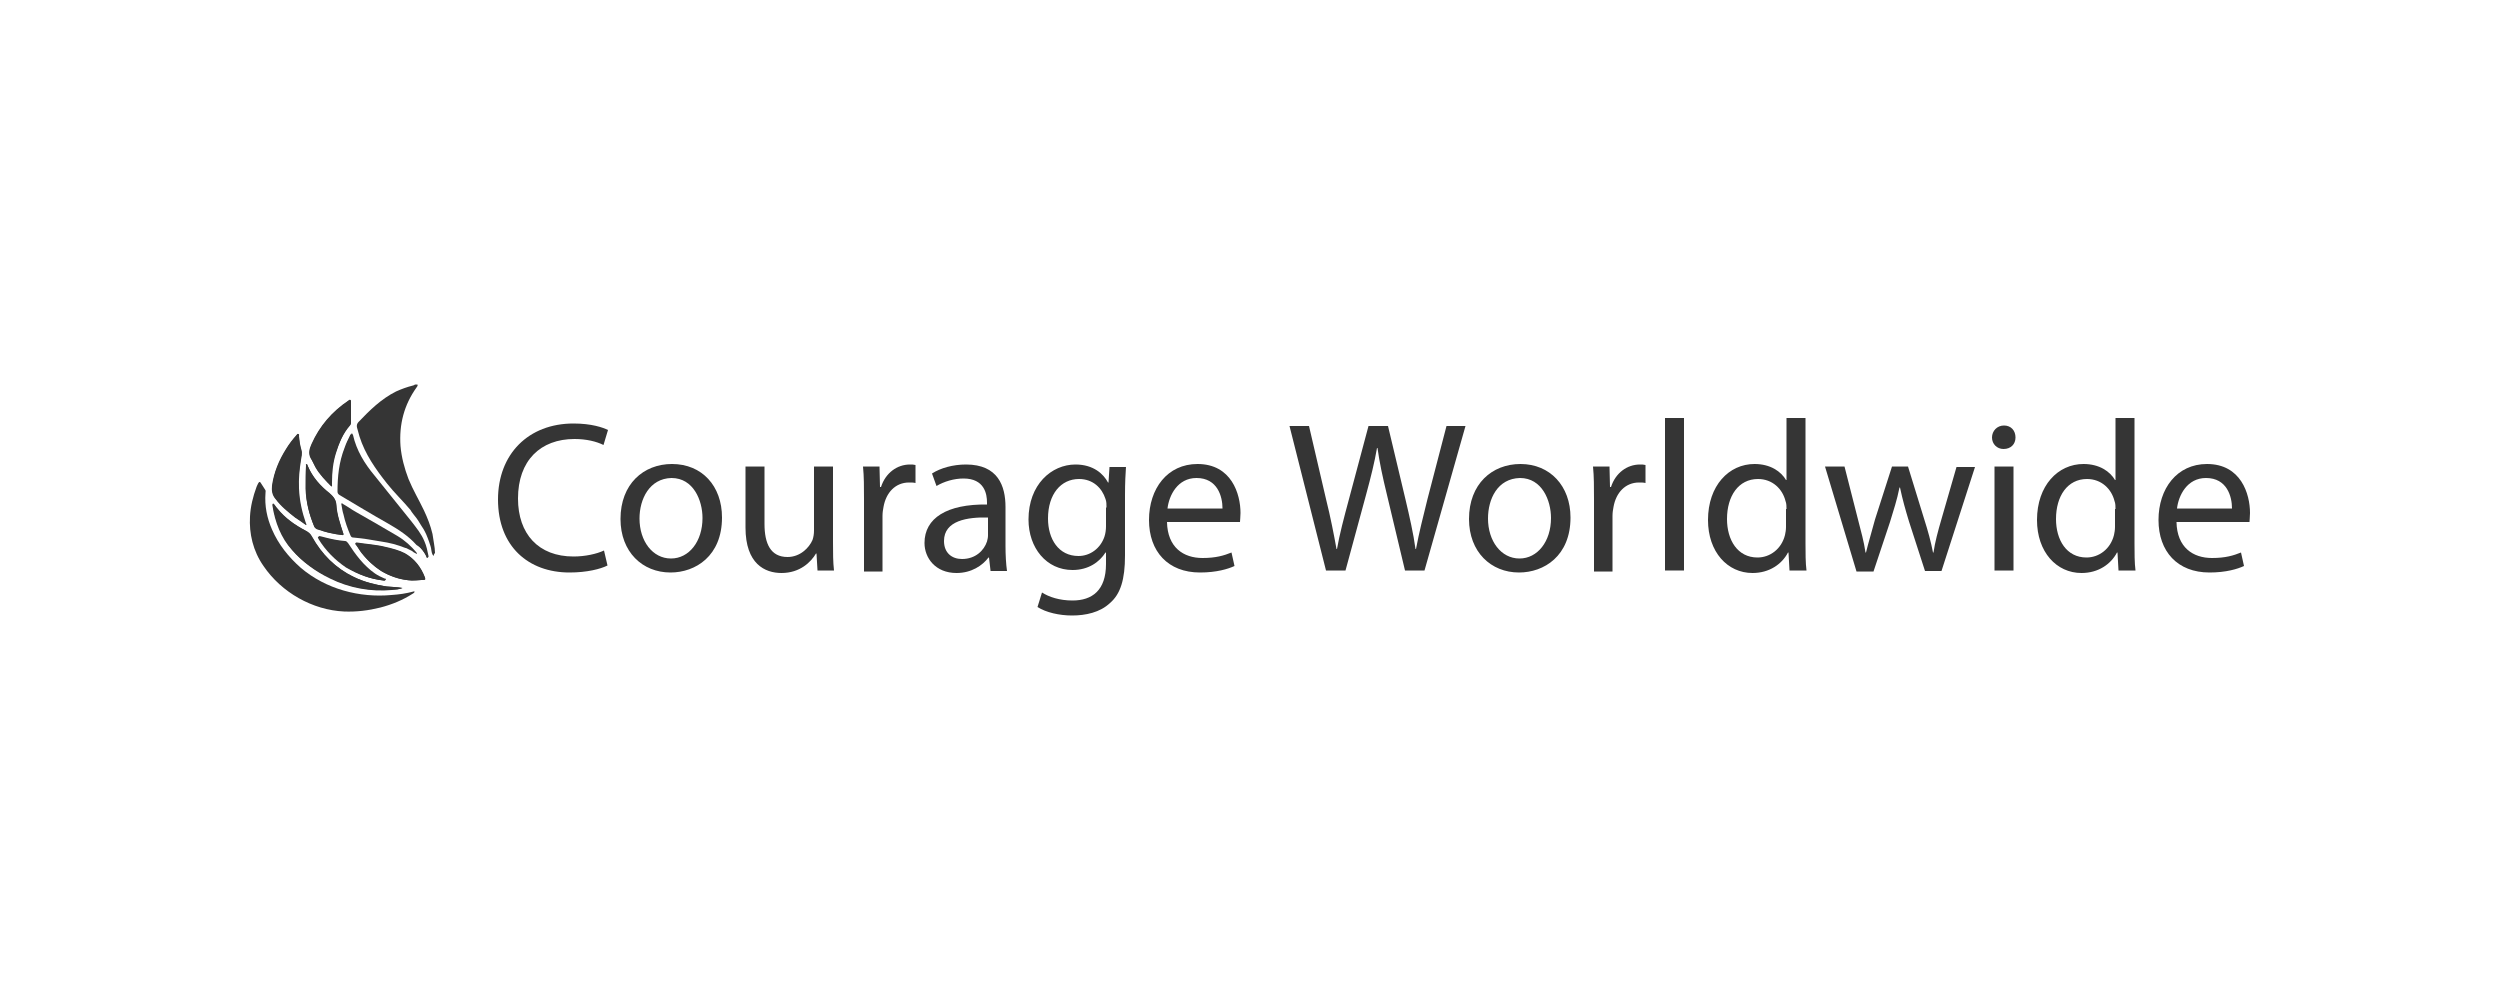
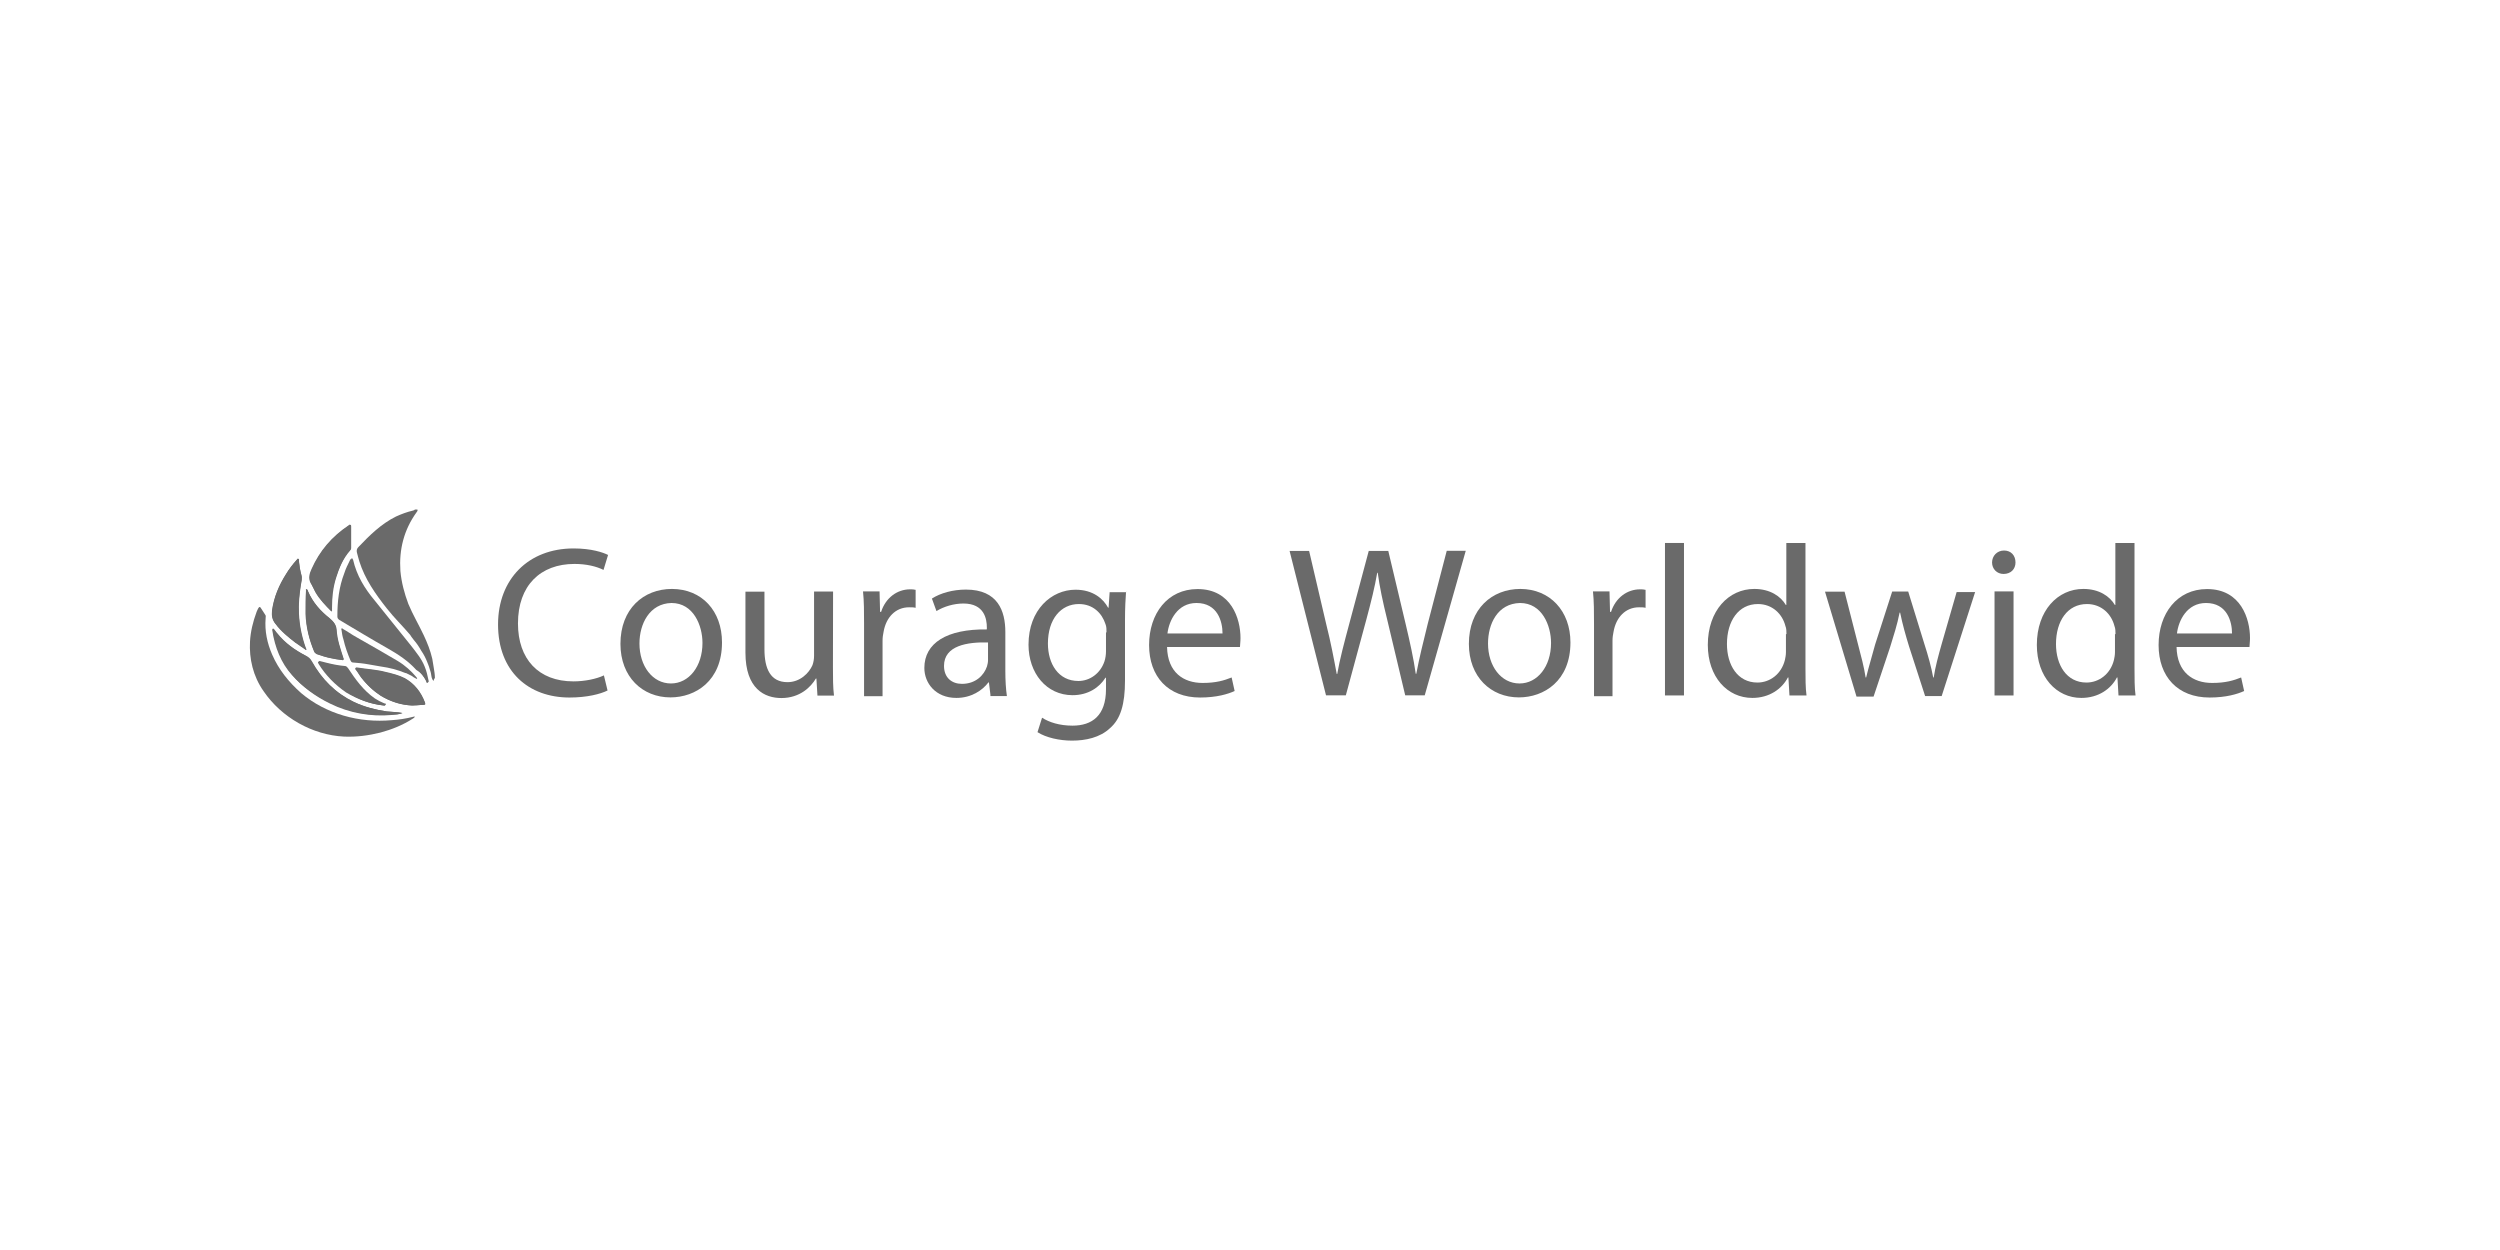
- <svg xmlns="http://www.w3.org/2000/svg" version="1.1" id="Layer_1" x="0px" y="0px" viewBox="0 0 500 200" enable-background="new 0 0 500 200" xml:space="preserve">
+ <svg xmlns="http://www.w3.org/2000/svg" version="1.1" id="Layer_1" x="0px" y="0px" viewBox="0 160 1920 960" enable-background="new 0 160 1920 960" xml:space="preserve">
  <g>
    <g>
-       <path fill="#353535" d="M85.4,111.6c0,0,0.1,0,0.1,0c0-0.1,0-0.1,0-0.2c-0.1-1-0.4-2-0.8-2.9c-0.6-1.5-1.6-2.8-2.6-4    c-2.4-3.1-4.9-6.2-7.4-9.2c-2-2.4-3.6-5-4.3-8.1c0-0.1,0-0.2-0.2-0.3c-0.2,0-0.2,0.1-0.2,0.2c-0.4,0.8-0.8,1.6-1.1,2.5    c-1.1,2.8-1.4,5.7-1.4,8.7c0,0.3,0.1,0.5,0.4,0.7c3.2,1.9,6.5,3.9,9.7,5.7c2.1,1.2,4.1,2.5,5.7,4.3    C84.3,109.6,85,110.5,85.4,111.6z" />
-       <path fill="#353535" d="M80.5,117.6c-1-0.2-2.1-0.2-3.1-0.3c-2.3-0.3-4.5-0.9-6.6-1.9c-3.7-1.8-6.4-4.5-8.4-8.1    c-0.3-0.6-0.7-0.9-1.3-1.2c-2.1-1.1-4.1-2.5-5.6-4.4c-0.3-0.3-0.5-0.7-0.8-1c-0.2,0.2-0.1,0.4-0.1,0.5c0.5,3,1.6,5.7,3.4,8.2    c1.5,2,3.4,3.5,5.5,4.8c4.6,2.8,9.6,4.2,15,3.7C79.1,117.9,79.8,117.9,80.5,117.6z" />
-       <path fill="#353535" d="M66.3,97.3c0.1-0.2,0.1-0.3,0.1-0.4c0-0.1,0-0.2,0-0.4c0-2,0.2-4,0.8-5.9c0.6-2,1.4-3.9,2.8-5.5    c0.1-0.1,0.2-0.3,0.2-0.5c0-1.4,0-2.9,0-4.3c0-0.1,0-0.3-0.1-0.3c-0.1-0.1-0.2,0-0.3,0.1c-3.3,2.2-5.8,5.1-7.4,8.7    c-0.4,0.9-0.7,1.8-0.2,2.8c0.3,0.6,0.6,1.3,1,1.9C64,94.9,65.1,96.1,66.3,97.3z" />
-       <path fill="#353535" d="M61.2,105c0-0.1,0.1-0.1,0.1-0.1c0-0.1,0-0.1-0.1-0.2c-0.8-2.3-1.3-4.6-1.4-7c-0.1-1.9,0.1-3.8,0.4-5.7    c0.1-0.6,0.3-1.3,0.1-2c-0.3-0.9-0.4-1.8-0.5-2.8c0-0.1,0.1-0.3-0.1-0.4c-0.2-0.1-0.2,0.1-0.3,0.2c-0.8,0.9-1.5,1.8-2.1,2.8    c-1.4,2.3-2.5,4.7-2.8,7.3c-0.1,1,0,1.8,0.7,2.7c1.1,1.4,2.5,2.6,3.9,3.7C59.8,103.9,60.5,104.4,61.2,105z" />
-       <path fill="#353535" d="M68.4,107c0.4,0.1,0.3-0.2,0.2-0.4c-0.6-1.9-1.3-3.8-1.4-5.8c-0.1-1-0.6-1.6-1.3-2.2    c-1.9-1.5-3.4-3.2-4.4-5.5c0-0.1,0-0.3-0.2-0.3c-0.2,0-0.1,0.2-0.1,0.3c-0.1,1.5-0.1,3-0.1,4.6c0.1,2.6,0.7,5.1,1.7,7.5    c0.1,0.3,0.3,0.4,0.6,0.5C65,106.5,66.7,106.8,68.4,107z" />
-       <path fill="#353535" d="M82.4,116.1c1-0.1,1.7-0.1,2.4-0.1c0.3,0,0.3-0.2,0.2-0.4c-0.8-2.1-2.1-3.8-4.1-4.9    c-1.2-0.6-2.4-0.9-3.7-1.2c-1.9-0.5-3.9-0.6-5.8-0.9c-0.1,0-0.2-0.1-0.3,0.1c-0.1,0.1,0,0.2,0.1,0.3c0.4,0.5,0.7,1.1,1.1,1.6    C75,113.9,78.3,115.9,82.4,116.1z" />
-       <path fill="#353535" d="M76.7,116.1c0.1,0,0.3,0.1,0.3-0.1c0-0.2-0.2-0.2-0.3-0.2c-0.7-0.3-1.3-0.6-1.9-1    c-2.3-1.5-3.9-3.8-5.4-6.1c-0.2-0.2-0.3-0.4-0.6-0.4c-1.6-0.2-3.2-0.5-4.7-0.9c-0.2,0-0.3-0.2-0.5,0c-0.1,0.1,0.1,0.3,0.1,0.4    c1.4,2.3,3.3,4.2,5.5,5.7C71.6,114.9,74.1,115.8,76.7,116.1z" />
+       <path fill="#6A6A6A" d="M327.9,684.5h0.4c0-0.4,0-0.4,0-0.8c-0.4-3.8-1.5-7.7-3.1-11.1c-2.3-5.8-6.1-10.8-10-15.4    c-9.2-11.9-18.8-23.8-28.4-35.3c-7.7-9.2-13.8-19.2-16.5-31.1c0-0.4,0-0.8-0.8-1.2c-0.8,0-0.8,0.4-0.8,0.8    c-1.5,3.1-3.1,6.1-4.2,9.6c-4.2,10.8-5.4,21.9-5.4,33.4c0,1.2,0.4,1.9,1.5,2.7c12.3,7.3,25,15,37.2,21.9    c8.1,4.6,15.7,9.6,21.9,16.5C323.7,676.9,326.4,680.3,327.9,684.5z" />
+       <path fill="#6A6A6A" d="M309.1,707.6c-3.8-0.8-8.1-0.8-11.9-1.2c-8.8-1.2-17.3-3.5-25.3-7.3c-14.2-6.9-24.6-17.3-32.3-31.1    c-1.2-2.3-2.7-3.5-5-4.6c-8.1-4.2-15.7-9.6-21.5-16.9c-1.2-1.2-1.9-2.7-3.1-3.8c-0.8,0.8-0.4,1.5-0.4,1.9    c1.9,11.5,6.1,21.9,13.1,31.5c5.8,7.7,13.1,13.4,21.1,18.4c17.7,10.8,36.9,16.1,57.6,14.2C303.7,708.7,306.4,708.7,309.1,707.6z" />
+       <path fill="#6A6A6A" d="M254.6,629.6c0.4-0.8,0.4-1.2,0.4-1.5c0-0.4,0-0.8,0-1.5c0-7.7,0.8-15.4,3.1-22.7    c2.3-7.7,5.4-15,10.8-21.1c0.4-0.4,0.8-1.2,0.8-1.9c0-5.4,0-11.1,0-16.5c0-0.4,0-1.2-0.4-1.2c-0.4-0.4-0.8,0-1.2,0.4    c-12.7,8.4-22.3,19.6-28.4,33.4c-1.5,3.5-2.7,6.9-0.8,10.8c1.2,2.3,2.3,5,3.8,7.3C245.8,620.4,250,625,254.6,629.6z" />
+       <path fill="#6A6A6A" d="M235,659.2c0-0.4,0.4-0.4,0.4-0.4c0-0.4,0-0.4-0.4-0.8c-3.1-8.8-5-17.7-5.4-26.9    c-0.4-7.3,0.4-14.6,1.5-21.9c0.4-2.3,1.2-5,0.4-7.7c-1.2-3.5-1.5-6.9-1.9-10.8c0-0.4,0.4-1.2-0.4-1.5c-0.8-0.4-0.8,0.4-1.2,0.8    c-3.1,3.5-5.8,6.9-8.1,10.8c-5.4,8.8-9.6,18-10.8,28c-0.4,3.8,0,6.9,2.7,10.4c4.2,5.4,9.6,10,15,14.2    C229.6,655,232.3,656.9,235,659.2z" />
+       <path fill="#6A6A6A" d="M262.7,666.9c1.5,0.4,1.2-0.8,0.8-1.5c-2.3-7.3-5-14.6-5.4-22.3c-0.4-3.8-2.3-6.1-5-8.4    c-7.3-5.8-13.1-12.3-16.9-21.1c0-0.4,0-1.2-0.8-1.2c-0.8,0-0.4,0.8-0.4,1.2c-0.4,5.8-0.4,11.5-0.4,17.7c0.4,10,2.7,19.6,6.5,28.8    c0.4,1.2,1.2,1.5,2.3,1.9C249.6,665,256.1,666.1,262.7,666.9z" />
+       <path fill="#6A6A6A" d="M316.4,701.8c3.8-0.4,6.5-0.4,9.2-0.4c1.2,0,1.2-0.8,0.8-1.5c-3.1-8.1-8.1-14.6-15.7-18.8    c-4.6-2.3-9.2-3.5-14.2-4.6c-7.3-1.9-15-2.3-22.3-3.5c-0.4,0-0.8-0.4-1.2,0.4c-0.4,0.4,0,0.8,0.4,1.2c1.5,1.9,2.7,4.2,4.2,6.1    C288,693.4,300.7,701.1,316.4,701.8z" />
+       <path fill="#6A6A6A" d="M294.5,701.8c0.4,0,1.2,0.4,1.2-0.4s-0.8-0.8-1.2-0.8c-2.7-1.2-5-2.3-7.3-3.8c-8.8-5.8-15-14.6-20.7-23.4    c-0.8-0.8-1.2-1.5-2.3-1.5c-6.1-0.8-12.3-1.9-18-3.5c-0.8,0-1.2-0.8-1.9,0c-0.4,0.4,0.4,1.2,0.4,1.5c5.4,8.8,12.7,16.1,21.1,21.9    C274.9,697.2,284.5,700.7,294.5,701.8z" />
      <g id="XMLID_1_">
        <g>
-           <path fill="#353535" d="M82.6,118.7c-2,1.3-4.2,2.2-6.5,2.8c-2.4,0.6-4.8,0.9-7.3,0.8c-6.3-0.3-12.5-3.8-16.1-9.1      c-2.1-3-2.9-6.5-2.7-9.9c0.1-2,0.6-4,1.3-5.9c0.1-0.2,0.5-1.4,0.8-0.9c0.3,0.5,0.6,0.9,0.9,1.4c0.2,0.2,0.1,0.5,0.1,0.7      c-0.2,2.6,0.3,5,1.3,7.3c1.3,3,3.3,5.5,5.8,7.7c2.5,2.1,5.4,3.6,8.5,4.5c3.1,0.9,6.4,1.2,9.6,0.9c1.5-0.1,2.9-0.3,4.4-0.7      c0.1,0,0.1-0.1,0.2,0C82.9,118.6,82.7,118.6,82.6,118.7z" />
+           <path fill="#6A6A6A" d="M317.2,711.8c-7.7,5-16.1,8.4-25,10.8c-9.2,2.3-18.4,3.5-28,3.1c-24.2-1.2-48-14.6-61.8-34.9      c-8.1-11.5-11.1-25-10.4-38c0.4-7.7,2.3-15.4,5-22.7c0.4-0.8,1.9-5.4,3.1-3.5c1.2,1.9,2.3,3.5,3.5,5.4c0.8,0.8,0.4,1.9,0.4,2.7      c-0.8,10,1.2,19.2,5,28c5,11.5,12.7,21.1,22.3,29.6c9.6,8.1,20.7,13.8,32.6,17.3c11.9,3.5,24.6,4.6,36.9,3.5      c5.8-0.4,11.1-1.2,16.9-2.7c0.4,0,0.4-0.4,0.8,0C318.3,711.4,317.6,711.4,317.2,711.8z" />
        </g>
-         <g>
- 			</g>
      </g>
-       <path fill="#353535" d="M86.7,111.2C86.7,111.2,86.7,111.1,86.7,111.2c-0.1-0.1-0.1-0.2-0.2-0.3c-0.2-0.4-0.2-0.8-0.3-1.3    c-0.1-0.5-0.3-0.9-0.4-1.3c-0.1-0.3-0.2-0.5-0.3-0.8c-0.3-0.8-0.7-1.6-1.2-2.3c-0.4-0.7-0.9-1.5-1.5-2.2c-0.2-0.3-0.5-0.6-0.7-1    c-1.5-1.8-3.2-3.4-4.7-5.3c-2.3-2.9-4.4-5.9-5.5-9.4c-0.2-0.6-0.3-1.2-0.5-1.8c-0.1-0.4,0-0.8,0.3-1.1c2.2-2.3,4.5-4.6,7.5-6.1    c1.1-0.5,2.2-0.9,3.4-1.2c0.1,0,0.3-0.1,0.4-0.2c0.2,0,0.3,0,0.5,0c0.1,0.3-0.1,0.4-0.2,0.6c-2.5,3.5-3.5,7.4-3.2,11.7    c0.2,2.3,0.8,4.5,1.6,6.6c0.9,2.2,2.1,4.2,3.1,6.3c0.7,1.5,1.3,3,1.7,4.7c0.1,0.6,0.2,1.2,0.3,1.9c0.1,0.6,0.2,1.3,0.2,1.9    C86.8,110.8,86.8,110.9,86.7,111.2C86.8,111.1,86.7,111.2,86.7,111.2z" />
-       <path fill="#353535" d="M85.4,111.6c-0.4-1.1-1.2-1.9-1.9-2.8c-1.6-1.8-3.6-3.1-5.7-4.3c-3.3-1.8-6.5-3.7-9.7-5.7    c-0.3-0.2-0.4-0.4-0.4-0.7c0-3,0.3-5.9,1.4-8.7c0.3-0.9,0.7-1.7,1.1-2.5c0.1-0.1,0.1-0.3,0.2-0.2c0.1,0,0.1,0.2,0.2,0.3    c0.7,3.1,2.3,5.7,4.3,8.1c2.5,3.1,4.9,6.1,7.4,9.2c1,1.3,2,2.5,2.6,4c0.4,0.9,0.6,1.9,0.8,2.9c0,0.1,0,0.1,0,0.2    C85.5,111.5,85.5,111.5,85.4,111.6z" />
-       <path fill="#353535" d="M80.5,117.6c-0.7,0.3-1.4,0.3-2.1,0.4c-4.2,0.4-8.6-0.4-12.4-2.3c-2.9-1.4-5.5-3.3-7.6-5.7    c-2.2-2.4-3.4-5.6-3.9-8.8c0-0.1-0.1-0.3,0.1-0.5c0.3,0.3,0.5,0.7,0.8,1c1.5,1.9,3.5,3.3,5.6,4.4c0.5,0.3,0.9,0.6,1.3,1.2    c2,3.5,4.7,6.3,8.4,8.1c2.1,1,4.3,1.5,6.6,1.9C78.4,117.4,79.4,117.4,80.5,117.6z" />
-       <path fill="#353535" d="M66.3,97.3c-1.2-1.2-2.4-2.4-3.2-3.8c-0.3-0.6-0.6-1.3-1-1.9c-0.5-1-0.2-1.9,0.2-2.8    c1.6-3.6,4.1-6.5,7.4-8.7c0.1-0.1,0.2-0.2,0.3-0.1c0.1,0.1,0.1,0.2,0.1,0.3c0,1.4,0,2.9,0,4.3c0,0.2,0,0.3-0.2,0.5    c-1.4,1.6-2.1,3.6-2.8,5.5c-0.6,1.9-0.9,3.9-0.8,5.9c0,0.1,0,0.2,0,0.4C66.4,97,66.5,97.1,66.3,97.3z" />
-       <path fill="#353535" d="M61.2,105c-0.7-0.5-1.5-1-2.2-1.5c-1.4-1.1-2.8-2.2-3.9-3.7c-0.7-0.8-0.8-1.7-0.7-2.7    c0.4-2.7,1.4-5.1,2.8-7.3c0.6-1,1.3-1.9,2.1-2.8c0.1-0.1,0.2-0.3,0.3-0.2c0.2,0,0.1,0.2,0.1,0.4c0.1,0.9,0.3,1.9,0.5,2.8    c0.2,0.7,0,1.3-0.1,2c-0.3,1.9-0.5,3.8-0.4,5.7c0.1,2.4,0.5,4.8,1.4,7c0,0.1,0,0.1,0.1,0.2C61.3,104.8,61.3,104.9,61.2,105z" />
-       <path fill="#353535" d="M68.4,107c-1.7-0.2-3.3-0.6-4.9-1.1c-0.3-0.1-0.5-0.3-0.6-0.5c-1-2.4-1.7-4.9-1.7-7.5c0-1.5,0-3,0.1-4.6    c0-0.1-0.1-0.3,0.1-0.3c0.2,0,0.1,0.2,0.2,0.3c0.9,2.2,2.5,4,4.4,5.5c0.7,0.6,1.2,1.1,1.3,2.2c0.1,2,0.8,3.9,1.4,5.8    C68.7,106.8,68.7,107.1,68.4,107z" />
-       <path fill="#353535" d="M82.4,116.1c-2.2-0.1-4.3-0.8-6.2-1.9c-1.5-1-2.8-2.2-3.9-3.7c-0.4-0.5-0.7-1.1-1.1-1.6    c-0.1-0.1-0.1-0.2-0.1-0.3c0.1-0.1,0.2-0.1,0.3-0.1c1.9,0.3,3.9,0.4,5.8,0.9c1.3,0.3,2.5,0.6,3.7,1.2c2,1.1,3.3,2.8,4.1,4.9    c0.2,0.4-0.5,0.5-0.8,0.5C83.6,116.1,83,116.1,82.4,116.1C82.4,116.1,82.4,116.1,82.4,116.1z" />
-       <path fill="#353535" d="M83.3,110.8C83.2,110.8,83.2,110.8,83.3,110.8c-0.2-0.1-0.2-0.2-0.3-0.2c-0.2-0.1-0.4-0.2-0.6-0.4    c-0.4-0.2-0.8-0.4-1.2-0.6c0,0-0.1,0-0.1,0c-0.8-0.3-1.6-0.6-2.4-0.8c-0.8-0.2-1.7-0.4-2.5-0.5c-0.4-0.1-0.8-0.1-1.2-0.2    c-0.2,0-0.4-0.1-0.6-0.1c-0.2,0-0.4-0.1-0.6-0.1c-1.1-0.2-2.2-0.3-3.2-0.4c-0.3,0-0.4-0.2-0.5-0.4c-0.6-1.4-1.1-2.8-1.4-4.2    c-0.2-0.6-0.3-1.3-0.4-1.9c0-0.1-0.1-0.2,0-0.3c0.1-0.1,0.2,0,0.3,0.1c0.9,0.5,1.7,1.1,2.6,1.6c2.8,1.6,5.6,3.2,8.3,4.8    c1.5,0.9,2.7,2,3.8,3.3c0,0.1,0.1,0.1,0.1,0.2C83.4,110.7,83.3,110.7,83.3,110.8C83.3,110.8,83.3,110.8,83.3,110.8z" />
-       <path fill="#353535" d="M76.7,116.1c-2.7-0.3-5.1-1.2-7.3-2.7c-2.2-1.5-4.1-3.4-5.5-5.7c-0.1-0.1-0.2-0.3-0.1-0.4    c0.1-0.2,0.3,0,0.5,0c1.5,0.4,3.1,0.8,4.7,0.9c0.3,0,0.4,0.2,0.6,0.4c1.5,2.3,3.1,4.5,5.4,6.1c0.6,0.4,1.2,0.7,1.9,1    c0.1,0,0.3,0,0.3,0.2C77,116.2,76.8,116.1,76.7,116.1z" />
+       <path fill="#6A6A6A" d="M332.9,683C332.9,683,332.9,682.6,332.9,683c-0.4-0.4-0.4-0.8-0.8-1.2c-0.8-1.5-0.8-3.1-1.2-5    s-1.2-3.5-1.5-5c-0.4-1.2-0.8-1.9-1.2-3.1c-1.2-3.1-2.7-6.1-4.6-8.8c-1.5-2.7-3.5-5.8-5.8-8.4c-0.8-1.2-1.9-2.3-2.7-3.8    c-5.8-6.9-12.3-13.1-18-20.4c-8.8-11.1-16.9-22.7-21.1-36.1c-0.8-2.3-1.2-4.6-1.9-6.9c-0.4-1.5,0-3.1,1.2-4.2    c8.4-8.8,17.3-17.7,28.8-23.4c4.2-1.9,8.4-3.5,13.1-4.6c0.4,0,1.2-0.4,1.5-0.8c0.8,0,1.2,0,1.9,0c0.4,1.2-0.4,1.5-0.8,2.3    c-9.6,13.4-13.4,28.4-12.3,44.9c0.8,8.8,3.1,17.3,6.1,25.3c3.5,8.4,8.1,16.1,11.9,24.2c2.7,5.8,5,11.5,6.5,18    c0.4,2.3,0.8,4.6,1.2,7.3c0.4,2.3,0.8,5,0.8,7.3C333.3,681.5,333.3,681.9,332.9,683C333.3,682.6,332.9,683,332.9,683z" />
+       <path fill="#6A6A6A" d="M327.9,684.5c-1.5-4.2-4.6-7.3-7.3-10.8c-6.1-6.9-13.8-11.9-21.9-16.5c-12.7-6.9-25-14.2-37.2-21.9    c-1.2-0.8-1.5-1.5-1.5-2.7c0-11.5,1.2-22.7,5.4-33.4c1.2-3.5,2.7-6.5,4.2-9.6c0.4-0.4,0.4-1.2,0.8-0.8c0.4,0,0.4,0.8,0.8,1.2    c2.7,11.9,8.8,21.9,16.5,31.1c9.6,11.9,18.8,23.4,28.4,35.3c3.8,5,7.7,9.6,10,15.4c1.5,3.5,2.3,7.3,3.1,11.1c0,0.4,0,0.4,0,0.8    C328.3,684.2,328.3,684.2,327.9,684.5z" />
+       <path fill="#6A6A6A" d="M309.1,707.6c-2.7,1.2-5.4,1.2-8.1,1.5c-16.1,1.5-33-1.5-47.6-8.8c-11.1-5.4-21.1-12.7-29.2-21.9    c-8.4-9.2-13.1-21.5-15-33.8c0-0.4-0.4-1.2,0.4-1.9c1.2,1.2,1.9,2.7,3.1,3.8c5.8,7.3,13.4,12.7,21.5,16.9c1.9,1.2,3.5,2.3,5,4.6    c7.7,13.4,18,24.2,32.3,31.1c8.1,3.8,16.5,5.8,25.3,7.3C301.1,706.8,304.9,706.8,309.1,707.6z" />
+       <path fill="#6A6A6A" d="M254.6,629.6c-4.6-4.6-9.2-9.2-12.3-14.6c-1.2-2.3-2.3-5-3.8-7.3c-1.9-3.8-0.8-7.3,0.8-10.8    c6.1-13.8,15.7-25,28.4-33.4c0.4-0.4,0.8-0.8,1.2-0.4c0.4,0.4,0.4,0.8,0.4,1.2c0,5.4,0,11.1,0,16.5c0,0.8,0,1.2-0.8,1.9    c-5.4,6.1-8.1,13.8-10.8,21.1c-2.3,7.3-3.5,15-3.1,22.7c0,0.4,0,0.8,0,1.5C255,628.5,255.4,628.9,254.6,629.6z" />
+       <path fill="#6A6A6A" d="M235,659.2c-2.7-1.9-5.8-3.8-8.4-5.8c-5.4-4.2-10.8-8.4-15-14.2c-2.7-3.1-3.1-6.5-2.7-10.4    c1.5-10.4,5.4-19.6,10.8-28c2.3-3.8,5-7.3,8.1-10.8c0.4-0.4,0.8-1.2,1.2-0.8c0.8,0,0.4,0.8,0.4,1.5c0.4,3.5,1.2,7.3,1.9,10.8    c0.8,2.7,0,5-0.4,7.7c-1.2,7.3-1.9,14.6-1.5,21.9c0.4,9.2,1.9,18.4,5.4,26.9c0,0.4,0,0.4,0.4,0.8    C235.4,658.4,235.4,658.8,235,659.2z" />
+       <path fill="#6A6A6A" d="M262.7,666.9c-6.5-0.8-12.7-2.3-18.8-4.2c-1.2-0.4-1.9-1.2-2.3-1.9c-3.8-9.2-6.5-18.8-6.5-28.8    c0-5.8,0-11.5,0.4-17.7c0-0.4-0.4-1.2,0.4-1.2c0.8,0,0.4,0.8,0.8,1.2c3.5,8.4,9.6,15.4,16.9,21.1c2.7,2.3,4.6,4.2,5,8.4    c0.4,7.7,3.1,15,5.4,22.3C263.8,666.1,263.8,667.3,262.7,666.9z" />
+       <path fill="#6A6A6A" d="M316.4,701.8c-8.4-0.4-16.5-3.1-23.8-7.3c-5.8-3.8-10.8-8.4-15-14.2c-1.5-1.9-2.7-4.2-4.2-6.1    c-0.4-0.4-0.4-0.8-0.4-1.2c0.4-0.4,0.8-0.4,1.2-0.4c7.3,1.2,15,1.5,22.3,3.5c5,1.2,9.6,2.3,14.2,4.6c7.7,4.2,12.7,10.8,15.7,18.8    c0.8,1.5-1.9,1.9-3.1,1.9C321,701.8,318.7,701.8,316.4,701.8L316.4,701.8z" />
+       <path fill="#6A6A6A" d="M319.9,681.5C319.5,681.5,319.5,681.5,319.9,681.5c-0.8-0.4-0.8-0.8-1.2-0.8c-0.8-0.4-1.5-0.8-2.3-1.5    c-1.5-0.8-3.1-1.5-4.6-2.3h-0.4c-3.1-1.2-6.1-2.3-9.2-3.1s-6.5-1.5-9.6-1.9c-1.5-0.4-3.1-0.4-4.6-0.8c-0.8,0-1.5-0.4-2.3-0.4    c-0.8,0-1.5-0.4-2.3-0.4c-4.2-0.8-8.4-1.2-12.3-1.5c-1.2,0-1.5-0.8-1.9-1.5c-2.3-5.4-4.2-10.8-5.4-16.1c-0.8-2.3-1.2-5-1.5-7.3    c0-0.4-0.4-0.8,0-1.2c0.4-0.4,0.8,0,1.2,0.4c3.5,1.9,6.5,4.2,10,6.1c10.8,6.1,21.5,12.3,31.9,18.4c5.8,3.5,10.4,7.7,14.6,12.7    c0,0.4,0.4,0.4,0.4,0.8C320.3,681.1,319.9,681.1,319.9,681.5L319.9,681.5z" />
+       <path fill="#6A6A6A" d="M294.5,701.8c-10.4-1.2-19.6-4.6-28-10.4c-8.4-5.8-15.7-13.1-21.1-21.9c-0.4-0.4-0.8-1.2-0.4-1.5    c0.4-0.8,1.2,0,1.9,0c5.8,1.5,11.9,3.1,18,3.5c1.2,0,1.5,0.8,2.3,1.5c5.8,8.8,11.9,17.3,20.7,23.4c2.3,1.5,4.6,2.7,7.3,3.8    c0.4,0,1.2,0,1.2,0.8C295.7,702.2,294.9,701.8,294.5,701.8z" />
    </g>
    <g>
-       <path fill="#353535" d="M121.5,113.1c-1.4,0.7-4.1,1.4-7.6,1.4c-8.2,0-14.3-5.2-14.3-14.6c0-9.1,6.1-15.2,15.1-15.2    c3.6,0,5.9,0.8,6.9,1.3l-0.9,3c-1.4-0.7-3.4-1.2-5.8-1.2c-6.8,0-11.3,4.3-11.3,11.9c0,7.1,4.1,11.6,11.1,11.6    c2.3,0,4.6-0.5,6.1-1.2L121.5,113.1z" />
-       <path fill="#353535" d="M144.4,103.5c0,7.7-5.3,11-10.3,11c-5.6,0-10-4.1-10-10.7c0-7,4.6-11,10.3-11    C140.4,92.8,144.4,97.2,144.4,103.5z M127.9,103.7c0,4.5,2.6,8,6.3,8c3.6,0,6.3-3.4,6.3-8.1c0-3.5-1.8-8-6.2-8    C129.9,95.7,127.9,99.8,127.9,103.7z" />
-       <path fill="#353535" d="M166.6,108.4c0,2.1,0,4,0.2,5.7h-3.3l-0.2-3.4h-0.1c-1,1.7-3.2,3.9-6.9,3.9c-3.3,0-7.2-1.8-7.2-9.1V93.3    h3.8v11.5c0,3.9,1.2,6.6,4.6,6.6c2.5,0,4.3-1.8,5-3.4c0.2-0.6,0.3-1.2,0.3-1.9V93.3h3.8V108.4z" />
-       <path fill="#353535" d="M172.8,99.8c0-2.4,0-4.5-0.2-6.5h3.3l0.1,4.1h0.2c0.9-2.8,3.2-4.5,5.8-4.5c0.4,0,0.7,0,1.1,0.1v3.6    c-0.4-0.1-0.8-0.1-1.3-0.1c-2.7,0-4.6,2-5.1,4.9c-0.1,0.5-0.2,1.1-0.2,1.8v11.1h-3.7V99.8z" />
-       <path fill="#353535" d="M198.1,114.1l-0.3-2.6h-0.1c-1.2,1.6-3.4,3.1-6.4,3.1c-4.2,0-6.4-3-6.4-6c0-5,4.5-7.8,12.5-7.7v-0.4    c0-1.7-0.5-4.8-4.7-4.8c-1.9,0-3.9,0.6-5.4,1.5l-0.9-2.5c1.7-1.1,4.2-1.8,6.8-1.8c6.4,0,7.9,4.3,7.9,8.5v7.8c0,1.8,0.1,3.6,0.3,5    H198.1z M197.6,103.5c-4.1-0.1-8.8,0.6-8.8,4.7c0,2.4,1.6,3.6,3.6,3.6c2.7,0,4.4-1.7,5-3.5c0.1-0.4,0.2-0.8,0.2-1.2V103.5z" />
-       <path fill="#353535" d="M225.2,93.3c-0.1,1.5-0.2,3.2-0.2,5.7v12.1c0,4.8-0.9,7.7-3,9.5c-2,1.9-4.9,2.5-7.6,2.5    c-2.5,0-5.2-0.6-6.9-1.7l0.9-2.9c1.4,0.9,3.5,1.6,6.1,1.6c3.9,0,6.7-2,6.7-7.3v-2.3h-0.1c-1.2,1.9-3.4,3.5-6.6,3.5    c-5.2,0-8.8-4.4-8.8-10.1c0-7,4.6-11,9.4-11c3.6,0,5.6,1.9,6.5,3.6h0.1l0.2-3.1H225.2z M221.3,101.5c0-0.6,0-1.2-0.2-1.7    c-0.7-2.2-2.5-4-5.3-4c-3.6,0-6.2,3-6.2,7.9c0,4.1,2.1,7.5,6.1,7.5c2.3,0,4.4-1.5,5.2-3.9c0.2-0.6,0.3-1.4,0.3-2V101.5z" />
-       <path fill="#353535" d="M233.4,104.4c0.1,5.1,3.3,7.2,7.1,7.2c2.7,0,4.3-0.5,5.8-1.1l0.6,2.7c-1.3,0.6-3.6,1.3-6.9,1.3    c-6.4,0-10.2-4.2-10.2-10.5s3.7-11.2,9.7-11.2c6.8,0,8.6,6,8.6,9.8c0,0.8-0.1,1.4-0.1,1.8H233.4z M244.5,101.7    c0-2.4-1-6.1-5.2-6.1c-3.8,0-5.5,3.5-5.8,6.1H244.5z" />
-       <path fill="#353535" d="M265.2,114.1l-7.3-28.9h3.9l3.4,14.6c0.9,3.6,1.6,7.2,2.1,10h0.1c0.5-2.9,1.4-6.3,2.4-10l3.9-14.6h3.9    l3.5,14.7c0.8,3.4,1.6,6.9,2,9.9h0.1c0.6-3.2,1.4-6.4,2.3-10l3.8-14.6h3.8l-8.2,28.9h-3.9L277.4,99c-0.9-3.7-1.5-6.5-1.9-9.4h-0.1    c-0.5,2.9-1.2,5.7-2.2,9.4l-4.1,15.1H265.2z" />
-       <path fill="#353535" d="M314.1,103.5c0,7.7-5.3,11-10.3,11c-5.6,0-10-4.1-10-10.7c0-7,4.6-11,10.3-11    C310,92.8,314.1,97.2,314.1,103.5z M297.6,103.7c0,4.5,2.6,8,6.3,8c3.6,0,6.3-3.4,6.3-8.1c0-3.5-1.8-8-6.2-8    C299.5,95.7,297.6,99.8,297.6,103.7z" />
-       <path fill="#353535" d="M318.8,99.8c0-2.4,0-4.5-0.2-6.5h3.3l0.1,4.1h0.2c0.9-2.8,3.2-4.5,5.8-4.5c0.4,0,0.7,0,1.1,0.1v3.6    c-0.4-0.1-0.8-0.1-1.3-0.1c-2.7,0-4.6,2-5.1,4.9c-0.1,0.5-0.2,1.1-0.2,1.8v11.1h-3.7V99.8z" />
-       <path fill="#353535" d="M333,83.6h3.8v30.5H333V83.6z" />
-       <path fill="#353535" d="M361.1,83.6v25.1c0,1.8,0,3.9,0.2,5.4h-3.4l-0.2-3.6h-0.1c-1.2,2.3-3.7,4.1-7.1,4.1c-5,0-8.9-4.2-8.9-10.6    c0-6.9,4.2-11.2,9.3-11.2c3.2,0,5.3,1.5,6.3,3.2h0.1V83.6H361.1z M357.3,101.8c0-0.5,0-1.1-0.2-1.6c-0.6-2.4-2.6-4.4-5.5-4.4    c-3.9,0-6.2,3.4-6.2,8c0,4.2,2.1,7.7,6.1,7.7c2.5,0,4.8-1.7,5.5-4.5c0.1-0.5,0.2-1,0.2-1.6V101.8z" />
-       <path fill="#353535" d="M368.9,93.3l2.7,10.6c0.6,2.3,1.2,4.5,1.5,6.6h0.1c0.5-2.1,1.2-4.3,1.8-6.6l3.4-10.6h3.2l3.2,10.4    c0.8,2.5,1.4,4.7,1.8,6.8h0.1c0.3-2.1,0.9-4.3,1.6-6.7l3-10.4h3.7l-6.7,20.8H385l-3.2-9.9c-0.7-2.3-1.3-4.4-1.8-6.8h-0.1    c-0.5,2.5-1.2,4.6-1.9,6.9l-3.3,9.9h-3.4L365,93.3H368.9z" />
-       <path fill="#353535" d="M403.1,87.5c0,1.3-0.9,2.3-2.4,2.3c-1.3,0-2.3-1-2.3-2.3c0-1.3,1-2.4,2.4-2.4    C402.2,85.1,403.1,86.1,403.1,87.5z M398.9,114.1V93.3h3.8v20.8H398.9z" />
-       <path fill="#353535" d="M426.9,83.6v25.1c0,1.8,0,3.9,0.2,5.4h-3.4l-0.2-3.6h-0.1c-1.2,2.3-3.7,4.1-7.1,4.1c-5,0-8.9-4.2-8.9-10.6    c0-6.9,4.2-11.2,9.3-11.2c3.2,0,5.3,1.5,6.3,3.2h0.1V83.6H426.9z M423.1,101.8c0-0.5,0-1.1-0.2-1.6c-0.6-2.4-2.6-4.4-5.5-4.4    c-3.9,0-6.2,3.4-6.2,8c0,4.2,2.1,7.7,6.1,7.7c2.5,0,4.8-1.7,5.5-4.5c0.1-0.5,0.2-1,0.2-1.6V101.8z" />
-       <path fill="#353535" d="M435.3,104.4c0.1,5.1,3.3,7.2,7.1,7.2c2.7,0,4.3-0.5,5.8-1.1l0.6,2.7c-1.3,0.6-3.6,1.3-6.9,1.3    c-6.4,0-10.2-4.2-10.2-10.5s3.7-11.2,9.7-11.2c6.8,0,8.6,6,8.6,9.8c0,0.8-0.1,1.4-0.1,1.8H435.3z M446.4,101.7    c0-2.4-1-6.1-5.2-6.1c-3.8,0-5.5,3.5-5.8,6.1H446.4z" />
+       <path fill="#6A6A6A" d="M466.6,690.3c-5.4,2.7-15.7,5.4-29.2,5.4c-31.5,0-54.9-20-54.9-56.1c0-34.9,23.4-58.4,58-58.4    c13.8,0,22.7,3.1,26.5,5l-3.5,11.5c-5.4-2.7-13.1-4.6-22.3-4.6c-26.1,0-43.4,16.5-43.4,45.7c0,27.3,15.7,44.5,42.6,44.5    c8.8,0,17.7-1.9,23.4-4.6L466.6,690.3z" />
+       <path fill="#6A6A6A" d="M554.5,653.4c0,29.6-20.4,42.2-39.6,42.2c-21.5,0-38.4-15.7-38.4-41.1c0-26.9,17.7-42.2,39.6-42.2    C539.1,612.4,554.5,629.2,554.5,653.4z M491.1,654.2c0,17.3,10,30.7,24.2,30.7c13.8,0,24.2-13.1,24.2-31.1    c0-13.4-6.9-30.7-23.8-30.7C498.8,623.5,491.1,639.2,491.1,654.2z" />
+       <path fill="#6A6A6A" d="M639.7,672.3c0,8.1,0,15.4,0.8,21.9h-12.7l-0.8-13.1h-0.4c-3.8,6.5-12.3,15-26.5,15    c-12.7,0-27.6-6.9-27.6-34.9v-46.8h14.6v44.2c0,15,4.6,25.3,17.7,25.3c9.6,0,16.5-6.9,19.2-13.1c0.8-2.3,1.2-4.6,1.2-7.3v-49.2    h14.6L639.7,672.3L639.7,672.3z" />
+       <path fill="#6A6A6A" d="M663.6,639.2c0-9.2,0-17.3-0.8-25h12.7l0.4,15.7h0.8c3.5-10.8,12.3-17.3,22.3-17.3c1.5,0,2.7,0,4.2,0.4    v13.8c-1.5-0.4-3.1-0.4-5-0.4c-10.4,0-17.7,7.7-19.6,18.8c-0.4,1.9-0.8,4.2-0.8,6.9v42.6h-14.2L663.6,639.2L663.6,639.2z" />
+       <path fill="#6A6A6A" d="M760.7,694.1l-1.2-10h-0.4c-4.6,6.1-13.1,11.9-24.6,11.9c-16.1,0-24.6-11.5-24.6-23    c0-19.2,17.3-30,48-29.6v-1.5c0-6.5-1.9-18.4-18-18.4c-7.3,0-15,2.3-20.7,5.8l-3.5-9.6c6.5-4.2,16.1-6.9,26.1-6.9    c24.6,0,30.3,16.5,30.3,32.6v30c0,6.9,0.4,13.8,1.2,19.2h-12.7V694.1z M758.8,653.4c-15.7-0.4-33.8,2.3-33.8,18    c0,9.2,6.1,13.8,13.8,13.8c10.4,0,16.9-6.5,19.2-13.4c0.4-1.5,0.8-3.1,0.8-4.6V653.4z" />
+       <path fill="#6A6A6A" d="M864.8,614.3c-0.4,5.8-0.8,12.3-0.8,21.9v46.5c0,18.4-3.5,29.6-11.5,36.5c-7.7,7.3-18.8,9.6-29.2,9.6    c-9.6,0-20-2.3-26.5-6.5l3.5-11.1c5.4,3.5,13.4,6.1,23.4,6.1c15,0,25.7-7.7,25.7-28v-8.8H849c-4.6,7.3-13.1,13.4-25.3,13.4    c-20,0-33.8-16.9-33.8-38.8c0-26.9,17.7-42.2,36.1-42.2c13.8,0,21.5,7.3,25,13.8h0.4l0.8-11.9h12.7V614.3z M849.8,645.8    c0-2.3,0-4.6-0.8-6.5c-2.7-8.4-9.6-15.4-20.4-15.4c-13.8,0-23.8,11.5-23.8,30.3c0,15.7,8.1,28.8,23.4,28.8c8.8,0,16.9-5.8,20-15    c0.8-2.3,1.2-5.4,1.2-7.7v-14.6H849.8z" />
+       <path fill="#6A6A6A" d="M896.3,656.9c0.4,19.6,12.7,27.6,27.3,27.6c10.4,0,16.5-1.9,22.3-4.2l2.3,10.4c-5,2.3-13.8,5-26.5,5    c-24.6,0-39.2-16.1-39.2-40.3s14.2-43,37.2-43c26.1,0,33,23,33,37.6c0,3.1-0.4,5.4-0.4,6.9H896.3L896.3,656.9z M938.9,646.5    c0-9.2-3.8-23.4-20-23.4c-14.6,0-21.1,13.4-22.3,23.4H938.9z" />
+       <path fill="#6A6A6A" d="M1018.4,694.1l-28-111h15l13.1,56.1c3.5,13.8,6.1,27.6,8.1,38.4h0.4c1.9-11.1,5.4-24.2,9.2-38.4l15-56.1    h15l13.4,56.4c3.1,13.1,6.1,26.5,7.7,38h0.4c2.3-12.3,5.4-24.6,8.8-38.4l14.6-56.1h14.6l-31.5,111h-15l-13.8-58    c-3.5-14.2-5.8-25-7.3-36.1h-0.4c-1.9,11.1-4.6,21.9-8.4,36.1l-15.7,58H1018.4z" />
+       <path fill="#6A6A6A" d="M1206.1,653.4c0,29.6-20.4,42.2-39.6,42.2c-21.5,0-38.4-15.7-38.4-41.1c0-26.9,17.7-42.2,39.6-42.2    C1190.4,612.4,1206.1,629.2,1206.1,653.4z M1142.8,654.2c0,17.3,10,30.7,24.2,30.7c13.8,0,24.2-13.1,24.2-31.1    c0-13.4-6.9-30.7-23.8-30.7C1150.1,623.5,1142.8,639.2,1142.8,654.2z" />
+       <path fill="#6A6A6A" d="M1224.2,639.2c0-9.2,0-17.3-0.8-25h12.7l0.4,15.7h0.8c3.5-10.8,12.3-17.3,22.3-17.3c1.5,0,2.7,0,4.2,0.4    v13.8c-1.5-0.4-3.1-0.4-5-0.4c-10.4,0-17.7,7.7-19.6,18.8c-0.4,1.9-0.8,4.2-0.8,6.9v42.6h-14.2L1224.2,639.2L1224.2,639.2z" />
+       <path fill="#6A6A6A" d="M1278.7,577h14.6v117.1h-14.6V577z" />
+       <path fill="#6A6A6A" d="M1386.6,577v96.4c0,6.9,0,15,0.8,20.7h-13.1l-0.8-13.8h-0.4c-4.6,8.8-14.2,15.7-27.3,15.7    c-19.2,0-34.2-16.1-34.2-40.7c0-26.5,16.1-43,35.7-43c12.3,0,20.4,5.8,24.2,12.3h0.4V577H1386.6z M1372,646.9c0-1.9,0-4.2-0.8-6.1    c-2.3-9.2-10-16.9-21.1-16.9c-15,0-23.8,13.1-23.8,30.7c0,16.1,8.1,29.6,23.4,29.6c9.6,0,18.4-6.5,21.1-17.3    c0.4-1.9,0.8-3.8,0.8-6.1v-13.8H1372z" />
+       <path fill="#6A6A6A" d="M1416.6,614.3l10.4,40.7c2.3,8.8,4.6,17.3,5.8,25.3h0.4c1.9-8.1,4.6-16.5,6.9-25.3l13.1-40.7h12.3    l12.3,39.9c3.1,9.6,5.4,18,6.9,26.1h0.4c1.2-8.1,3.5-16.5,6.1-25.7l11.5-39.9h14.2l-25.7,79.9h-12.7l-12.3-38    c-2.7-8.8-5-16.9-6.9-26.1h-0.4c-1.9,9.6-4.6,17.7-7.3,26.5l-12.7,38h-13.1l-24.2-80.6H1416.6z" />
+       <path fill="#6A6A6A" d="M1547.9,592c0,5-3.5,8.8-9.2,8.8c-5,0-8.8-3.8-8.8-8.8s3.8-9.2,9.2-9.2S1547.9,586.6,1547.9,592z     M1531.8,694.1v-79.9h14.6v79.9L1531.8,694.1L1531.8,694.1z" />
+       <path fill="#6A6A6A" d="M1639.3,577v96.4c0,6.9,0,15,0.8,20.7H1627l-0.8-13.8h-0.4c-4.6,8.8-14.2,15.7-27.3,15.7    c-19.2,0-34.2-16.1-34.2-40.7c0-26.5,16.1-43,35.7-43c12.3,0,20.4,5.8,24.2,12.3h0.4V577H1639.3z M1624.7,646.9    c0-1.9,0-4.2-0.8-6.1c-2.3-9.2-10-16.9-21.1-16.9c-15,0-23.8,13.1-23.8,30.7c0,16.1,8.1,29.6,23.4,29.6c9.6,0,18.4-6.5,21.1-17.3    c0.4-1.9,0.8-3.8,0.8-6.1v-13.8H1624.7z" />
+       <path fill="#6A6A6A" d="M1671.6,656.9c0.4,19.6,12.7,27.6,27.3,27.6c10.4,0,16.5-1.9,22.3-4.2l2.3,10.4c-5,2.3-13.8,5-26.5,5    c-24.6,0-39.2-16.1-39.2-40.3s14.2-43,37.2-43c26.1,0,33,23,33,37.6c0,3.1-0.4,5.4-0.4,6.9H1671.6L1671.6,656.9z M1714.2,646.5    c0-9.2-3.8-23.4-20-23.4c-14.6,0-21.1,13.4-22.3,23.4H1714.2z" />
    </g>
  </g>
</svg>
